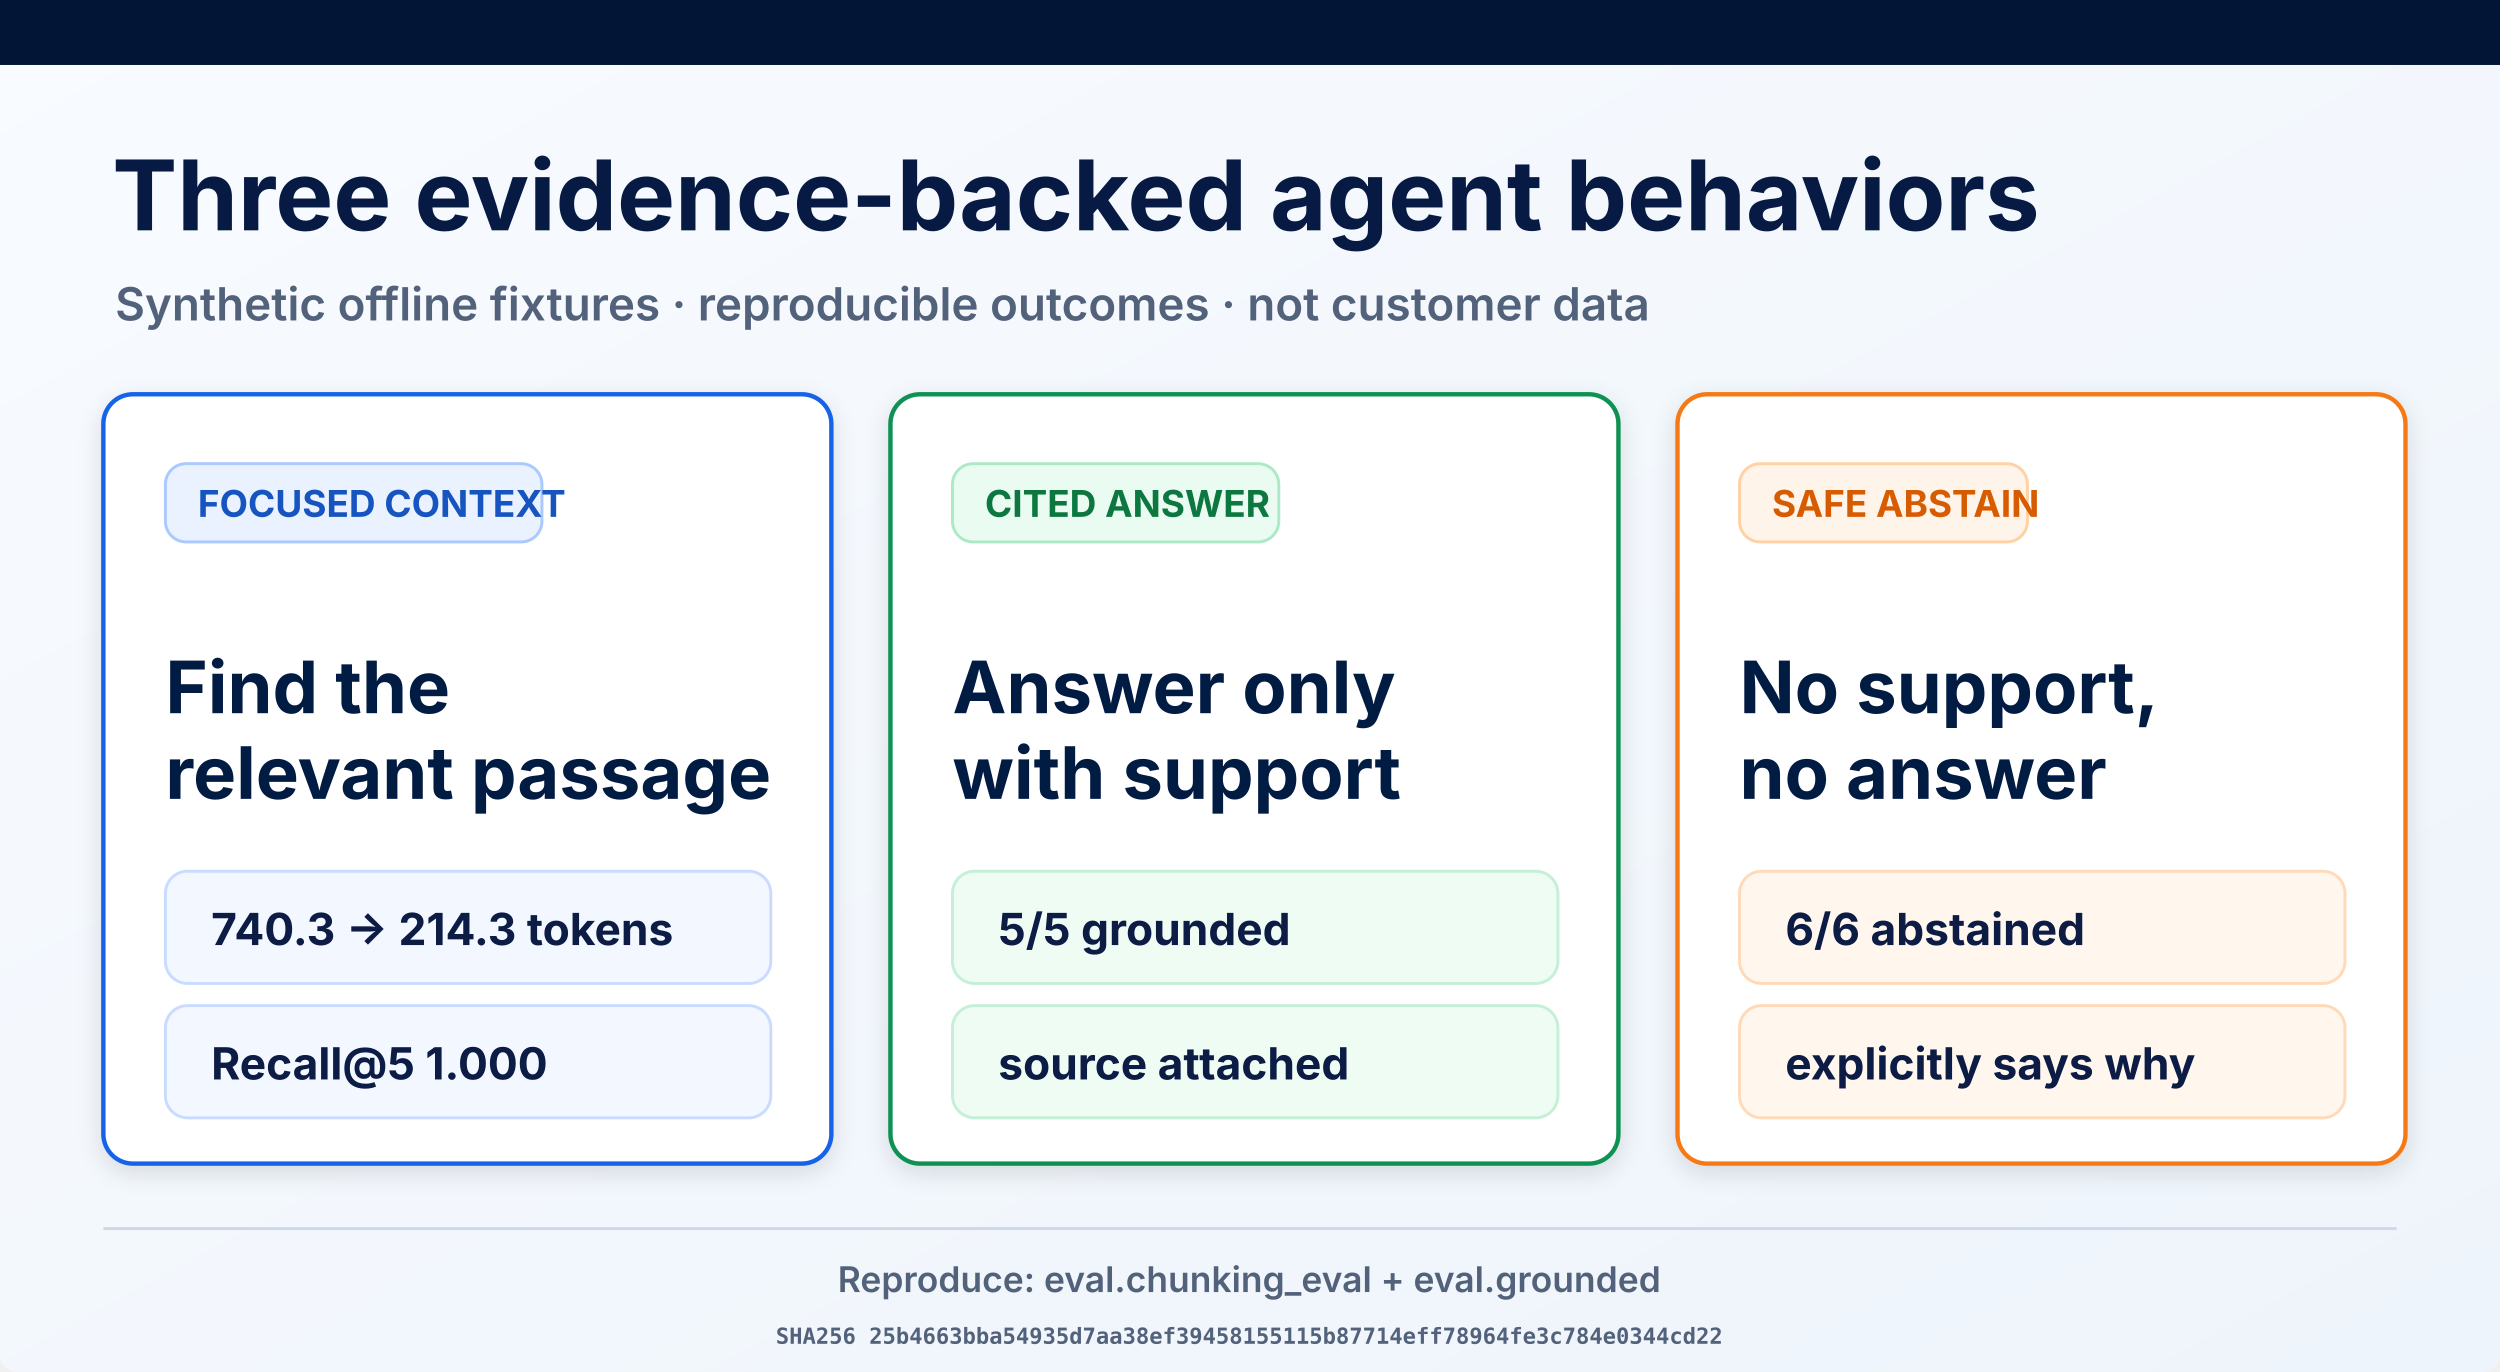
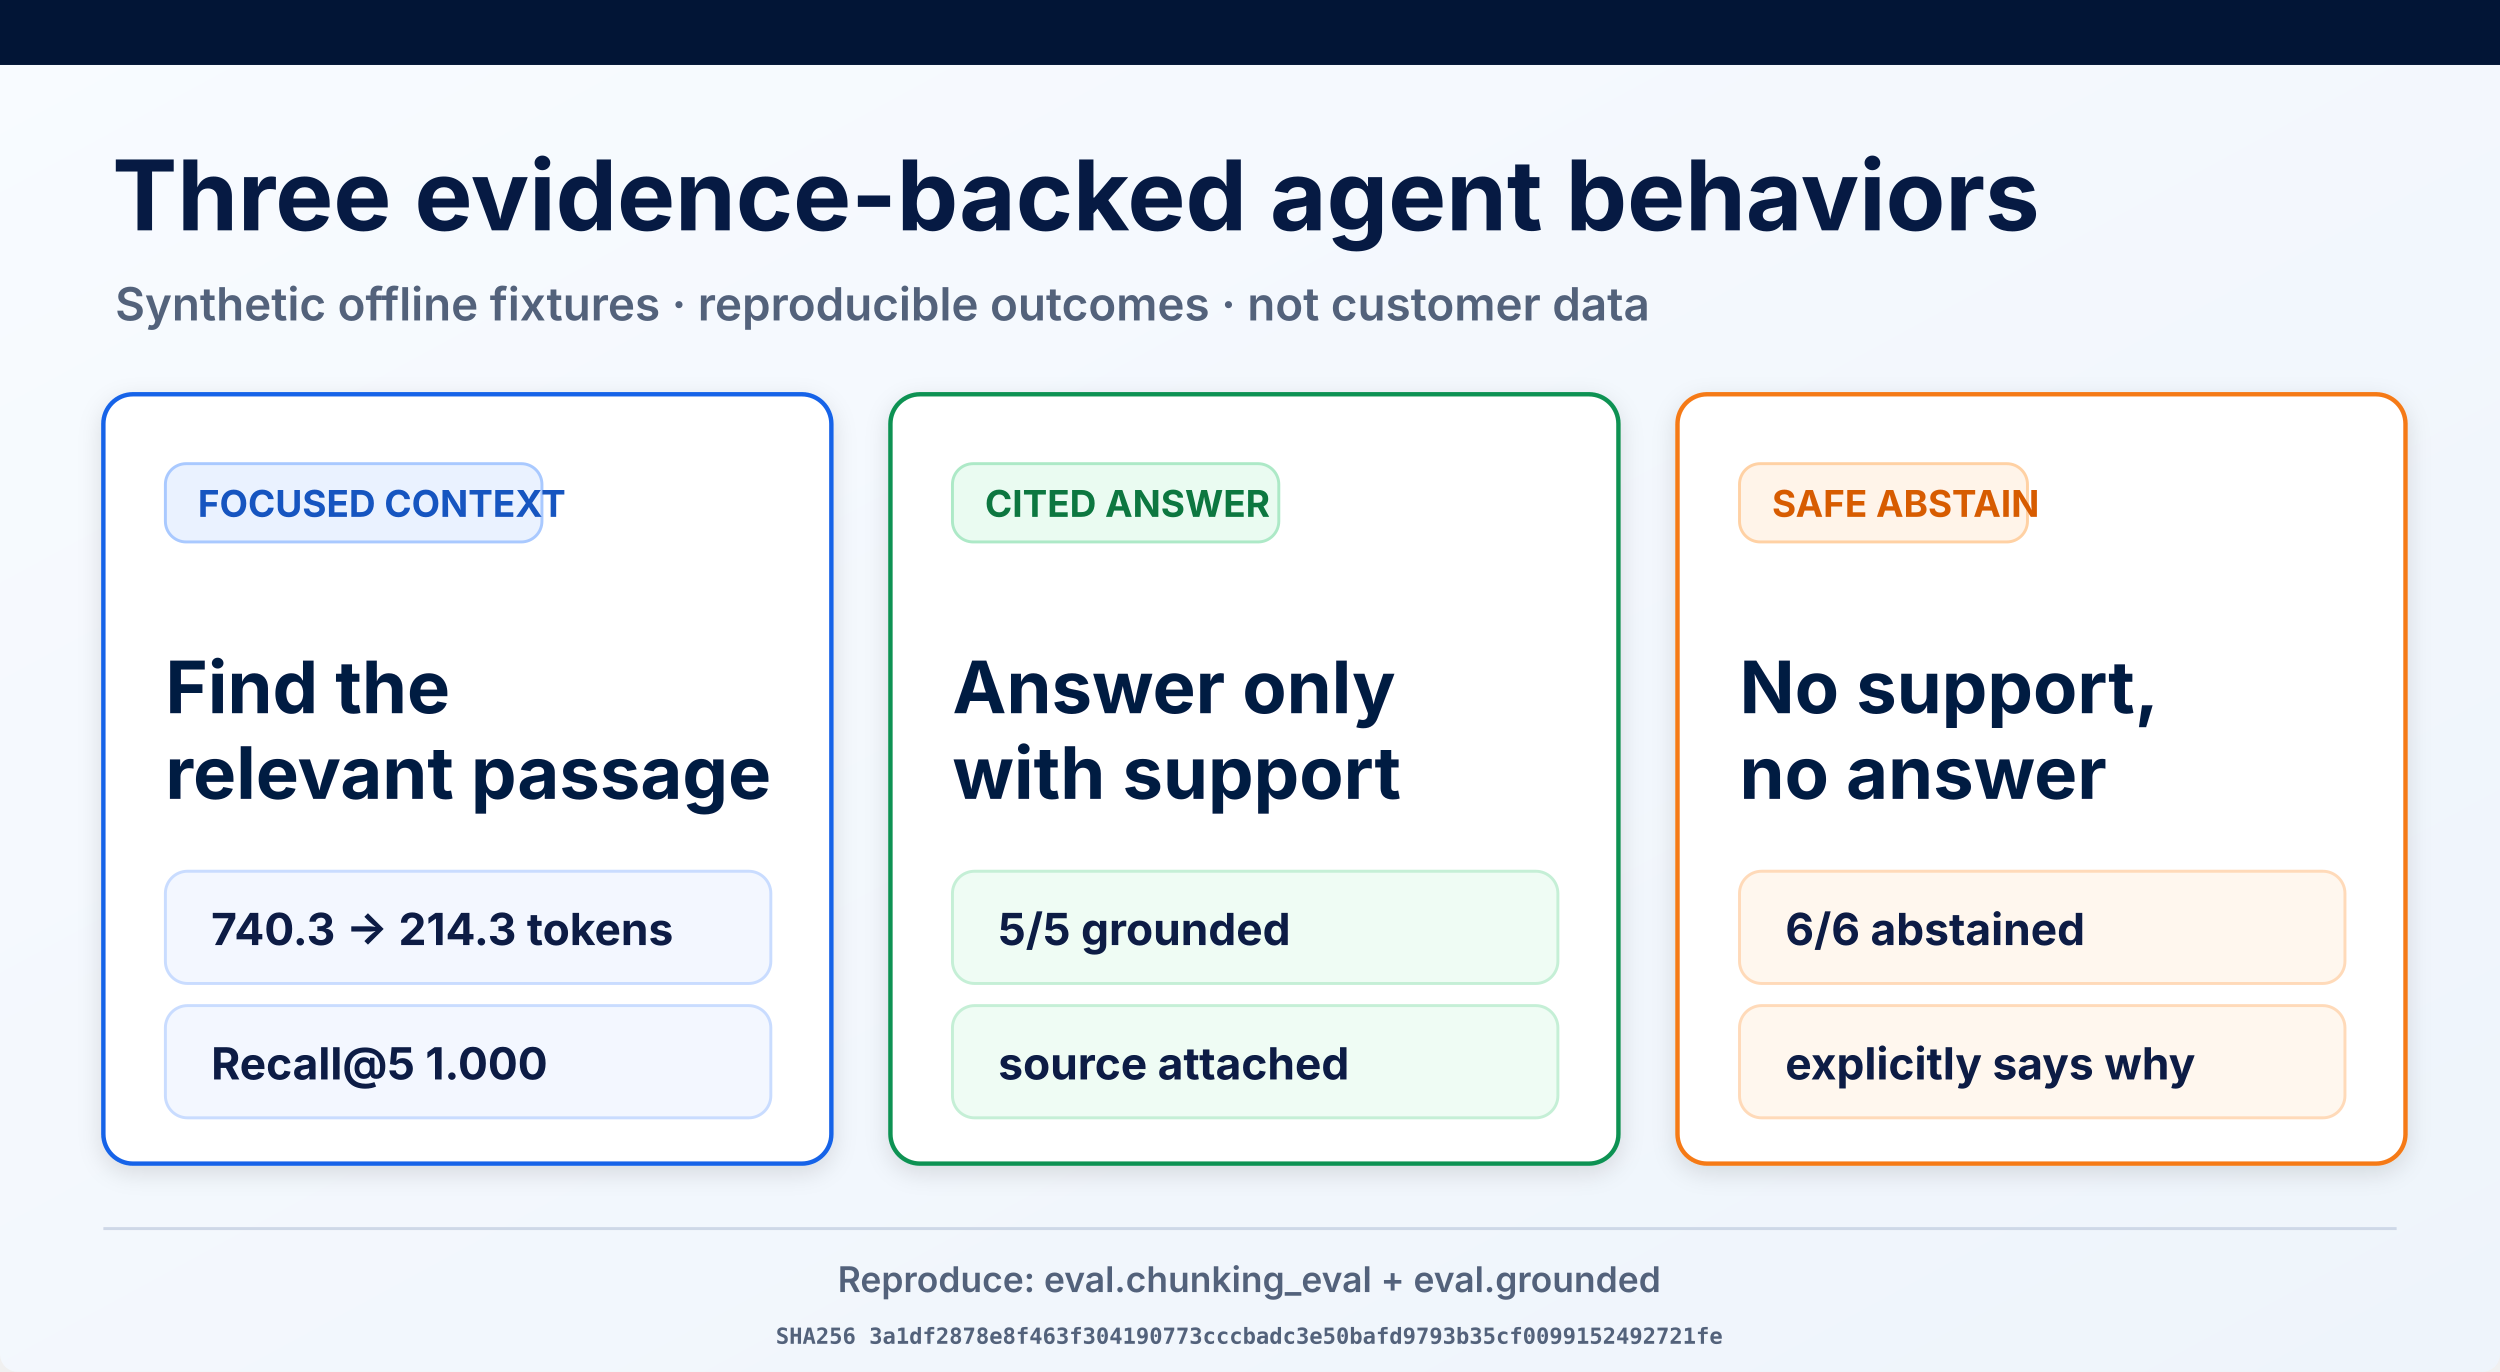
<svg xmlns="http://www.w3.org/2000/svg" width="1693" height="929" viewBox="0 0 1693 929" role="img" aria-labelledby="title desc">
  <defs>
    <linearGradient id="page" x1="0" y1="0" x2="1" y2="1">
      <stop offset="0" stop-color="#f8fbff" />
      <stop offset="1" stop-color="#eef4fb" />
    </linearGradient>
    <filter id="shadow" x="-10%" y="-10%" width="120%" height="130%">
      <feDropShadow dx="0" dy="5" stdDeviation="8" flood-opacity=".12" />
    </filter>
  </defs>
  <rect width="1693" height="929" rx="12" fill="url(#page)" />
  <rect width="1693" height="44" fill="#021536" />
  <text x="76" y="156" font-family="Inter, Arial, sans-serif" font-size="66" font-weight="700" fill="#061a43">Three evidence-backed agent behaviors</text>
  <text x="78" y="217" font-family="Inter, Arial, sans-serif" font-size="31" font-weight="600" fill="#53627b">Synthetic offline fixtures · reproducible outcomes · not customer data</text>
  <g filter="url(#shadow)">
    <rect x="70" y="267" width="493" height="521" rx="20" fill="#fff" stroke="#1763e8" stroke-width="3" />
    <rect x="112" y="314" width="255" height="53" rx="14" fill="#eaf2ff" stroke="#a9c9ff" stroke-width="2" />
    <text x="134" y="350" font-family="Inter, Arial, sans-serif" font-size="25" font-weight="700" fill="#1554c0">FOCUSED CONTEXT</text>
    <text x="112" y="483" font-family="Inter, Arial, sans-serif" font-size="49" font-weight="700" fill="#061a43">Find the</text>
    <text x="112" y="541" font-family="Inter, Arial, sans-serif" font-size="49" font-weight="700" fill="#061a43">relevant passage</text>
    <rect x="112" y="590" width="410" height="76" rx="15" fill="#f3f7ff" stroke="#c9dcff" stroke-width="2" />
    <text x="143" y="640" font-family="Inter, Arial, sans-serif" font-size="30" font-weight="700" fill="#0a1b44">740.3 → 214.3 tokens</text>
    <rect x="112" y="681" width="410" height="76" rx="15" fill="#f3f7ff" stroke="#c9dcff" stroke-width="2" />
    <text x="143" y="731" font-family="Inter, Arial, sans-serif" font-size="30" font-weight="700" fill="#0a1b44">Recall@5 1.000</text>
  </g>
  <g filter="url(#shadow)">
    <rect x="603" y="267" width="493" height="521" rx="20" fill="#fff" stroke="#109252" stroke-width="3" />
    <rect x="645" y="314" width="221" height="53" rx="14" fill="#eafbf1" stroke="#ade9c7" stroke-width="2" />
    <text x="667" y="350" font-family="Inter, Arial, sans-serif" font-size="25" font-weight="700" fill="#08773f">CITED ANSWER</text>
    <text x="645" y="483" font-family="Inter, Arial, sans-serif" font-size="49" font-weight="700" fill="#061a43">Answer only</text>
    <text x="645" y="541" font-family="Inter, Arial, sans-serif" font-size="49" font-weight="700" fill="#061a43">with support</text>
    <rect x="645" y="590" width="410" height="76" rx="15" fill="#effcf4" stroke="#c5efd6" stroke-width="2" />
    <text x="676" y="640" font-family="Inter, Arial, sans-serif" font-size="30" font-weight="700" fill="#0a1b44">5/5 grounded</text>
    <rect x="645" y="681" width="410" height="76" rx="15" fill="#effcf4" stroke="#c5efd6" stroke-width="2" />
    <text x="676" y="731" font-family="Inter, Arial, sans-serif" font-size="30" font-weight="700" fill="#0a1b44">source attached</text>
  </g>
  <g filter="url(#shadow)">
    <rect x="1136" y="267" width="493" height="521" rx="20" fill="#fff" stroke="#f57a19" stroke-width="3" />
    <rect x="1178" y="314" width="195" height="53" rx="14" fill="#fff4e9" stroke="#ffd1a4" stroke-width="2" />
    <text x="1200" y="350" font-family="Inter, Arial, sans-serif" font-size="25" font-weight="700" fill="#d75c06">SAFE ABSTAIN</text>
    <text x="1178" y="483" font-family="Inter, Arial, sans-serif" font-size="49" font-weight="700" fill="#061a43">No support,</text>
    <text x="1178" y="541" font-family="Inter, Arial, sans-serif" font-size="49" font-weight="700" fill="#061a43">no answer</text>
    <rect x="1178" y="590" width="410" height="76" rx="15" fill="#fff7ee" stroke="#ffdab9" stroke-width="2" />
    <text x="1209" y="640" font-family="Inter, Arial, sans-serif" font-size="30" font-weight="700" fill="#0a1b44">6/6 abstained</text>
    <rect x="1178" y="681" width="410" height="76" rx="15" fill="#fff7ee" stroke="#ffdab9" stroke-width="2" />
    <text x="1209" y="731" font-family="Inter, Arial, sans-serif" font-size="30" font-weight="700" fill="#0a1b44">explicitly says why</text>
  </g>
  <line x1="70" y1="832" x2="1623" y2="832" stroke="#ced8e7" stroke-width="2" />
  <text x="846" y="875" text-anchor="middle" font-family="Inter, Arial, sans-serif" font-size="24" font-weight="600" fill="#53627b">Reproduce: eval.chunking_eval + eval.grounded</text>
-   <text x="846" y="910" text-anchor="middle" font-family="ui-monospace, monospace" font-size="15" font-weight="600" fill="#53627b">SHA256 25b4663bba54935d7aa38ef39458155115b87714eff78964fe3c784e0344cd22</text>
+   <text x="846" y="910" text-anchor="middle" font-family="ui-monospace, monospace" font-size="15" font-weight="600" fill="#53627b">SHA256 3a1df2878e8f463f304190773cccbadc3e50bafd9793b35cf0099152492721fe</text>
</svg>
